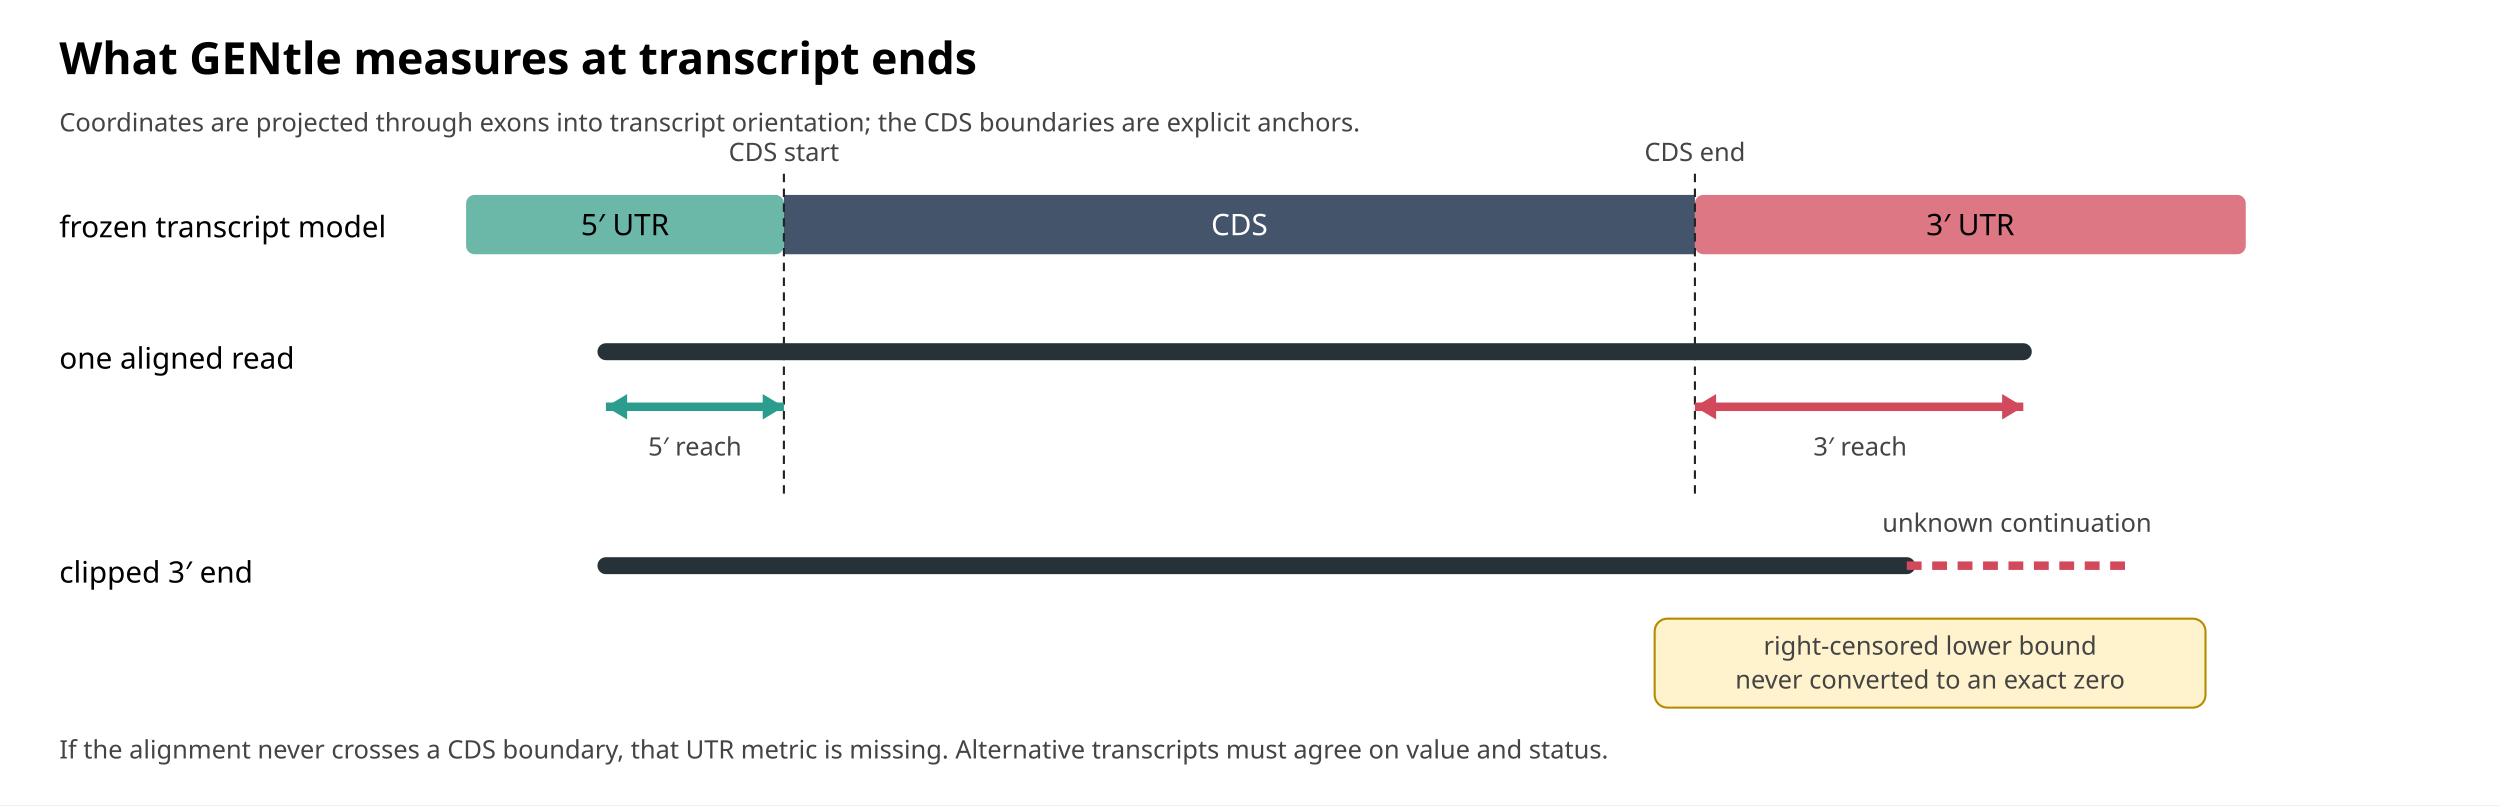
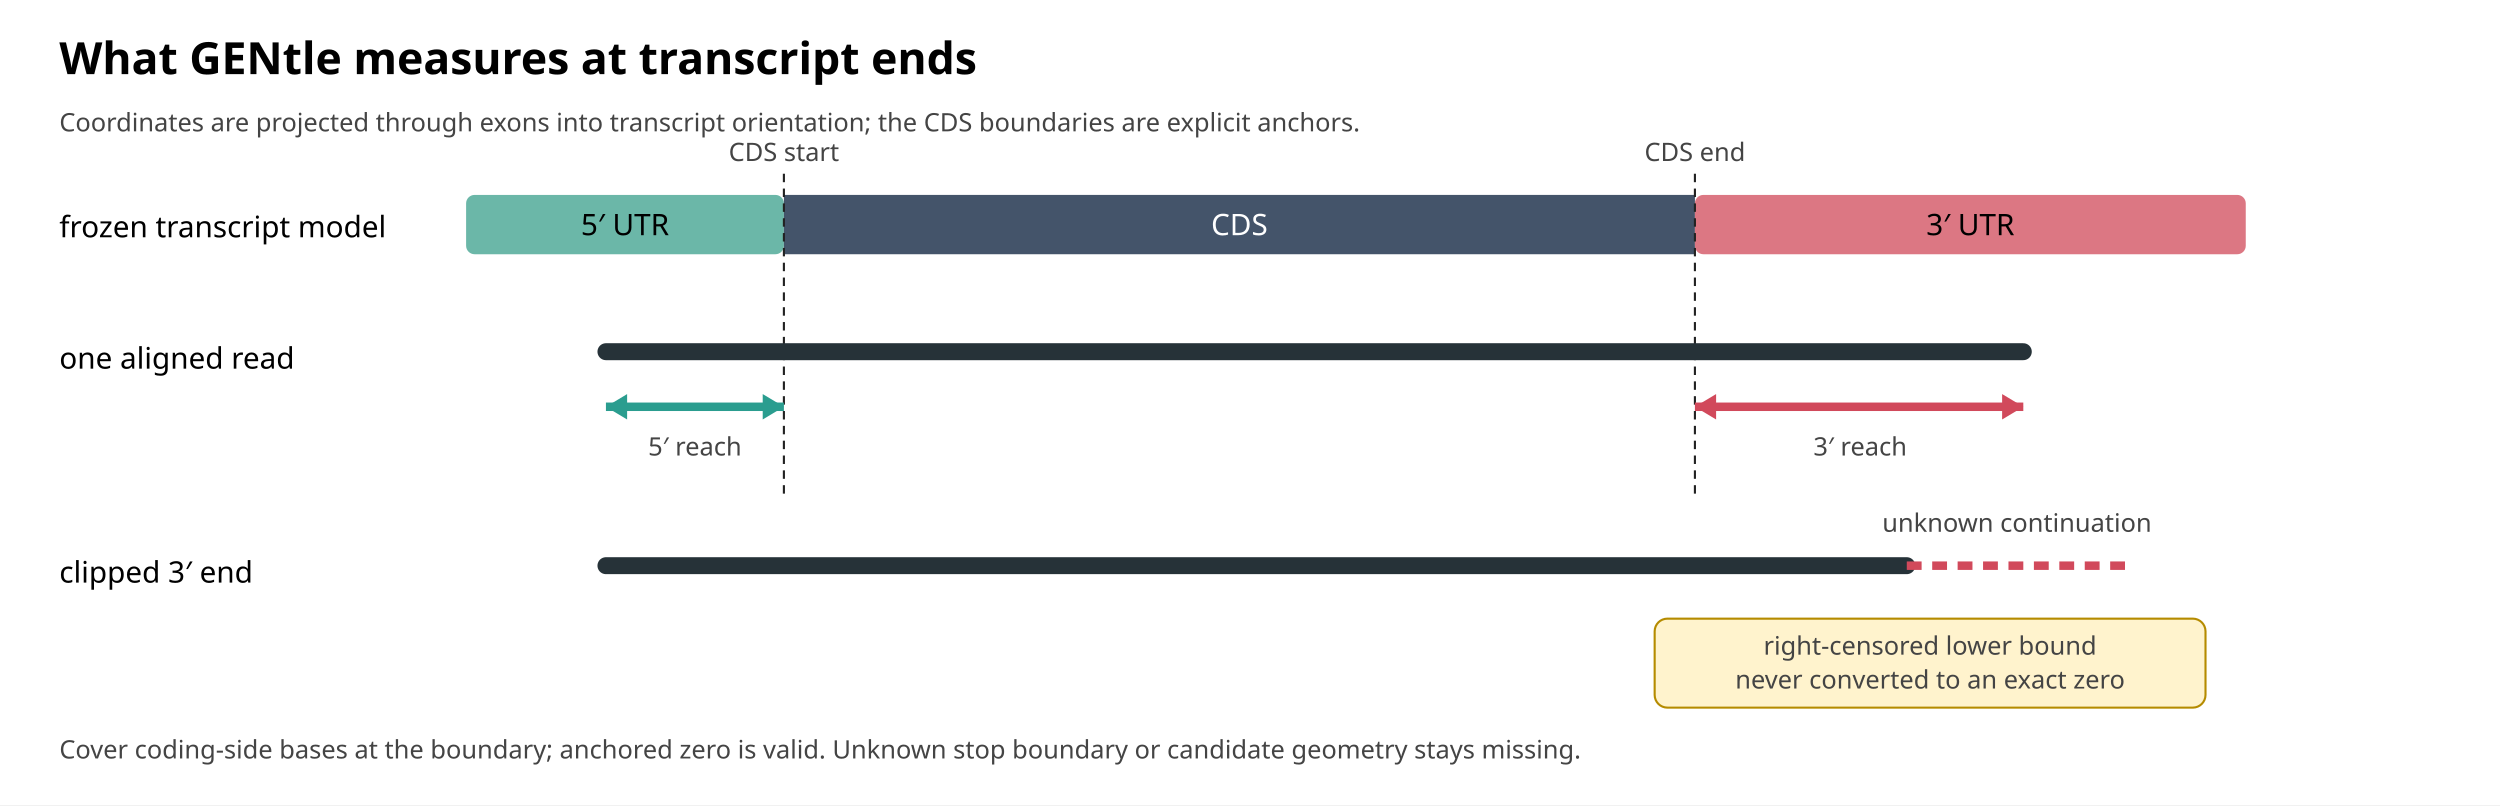
<svg xmlns="http://www.w3.org/2000/svg" width="1180" height="380" viewBox="0 0 1180 380">
  <rect width="1180" height="380" fill="white" />
  <style>text{font-family:sans-serif}.h{font-size:21px;font-weight:700}.l{font-size:14px}.s{font-size:12px;fill:#444}</style>
  <text x="28" y="35" class="h">What GENtle measures at transcript ends</text>
  <text x="28" y="62" class="s">Coordinates are projected through exons into transcript orientation; the CDS boundaries are explicit anchors.</text>
  <text x="28" y="112" class="l">frozen transcript model</text>
  <rect x="220" y="92" width="150" height="28" rx="4" fill="#6bb7a8" />
  <text x="295" y="111" text-anchor="middle" class="l">5′ UTR</text>
  <rect x="370" y="92" width="430" height="28" fill="#44546a" />
  <text x="585" y="111" text-anchor="middle" class="l" fill="white">CDS</text>
  <rect x="800" y="92" width="260" height="28" rx="4" fill="#dc7783" />
  <text x="930" y="111" text-anchor="middle" class="l">3′ UTR</text>
  <line x1="370" x2="370" y1="82" y2="236" stroke="#222" stroke-dasharray="4 3" />
  <line x1="800" x2="800" y1="82" y2="236" stroke="#222" stroke-dasharray="4 3" />
  <text x="370" y="76" text-anchor="middle" class="s">CDS start</text>
  <text x="800" y="76" text-anchor="middle" class="s">CDS end</text>
  <text x="28" y="174" class="l">one aligned read</text>
  <line x1="286" x2="955" y1="166" y2="166" stroke="#263238" stroke-width="8" stroke-linecap="round" />
  <line x1="286" x2="370" y1="192" y2="192" stroke="#2a9d8f" stroke-width="4" />
  <path d="M286 192l10 -6v12zM370 192l-10 -6v12z" fill="#2a9d8f" />
  <text x="328" y="215" text-anchor="middle" class="s">5′ reach</text>
  <line x1="800" x2="955" y1="192" y2="192" stroke="#d1495b" stroke-width="4" />
  <path d="M800 192l10 -6v12zM955 192l-10 -6v12z" fill="#d1495b" />
  <text x="878" y="215" text-anchor="middle" class="s">3′ reach</text>
  <text x="28" y="275" class="l">clipped 3′ end</text>
  <line x1="286" x2="900" y1="267" y2="267" stroke="#263238" stroke-width="8" stroke-linecap="round" />
  <line x1="900" x2="1005" y1="267" y2="267" stroke="#d1495b" stroke-width="4" stroke-dasharray="7 5" />
  <text x="952" y="251" text-anchor="middle" class="s">unknown continuation</text>
  <rect x="781" y="292" width="260" height="42" rx="6" fill="#fff3cd" stroke="#b58b00" />
  <text x="911" y="309" text-anchor="middle" class="s">right-censored lower bound</text>
  <text x="911" y="325" text-anchor="middle" class="s">never converted to an exact zero</text>
-   <text x="28" y="358" class="s">If the alignment never crosses a CDS boundary, that UTR metric is missing. Alternative transcripts must agree on value and status.</text>
+   <text x="28" y="358" class="s">Cover coding-side bases at the boundary; anchored zero is valid. Unknown stop boundary or candidate geometry stays missing.</text>
</svg>
